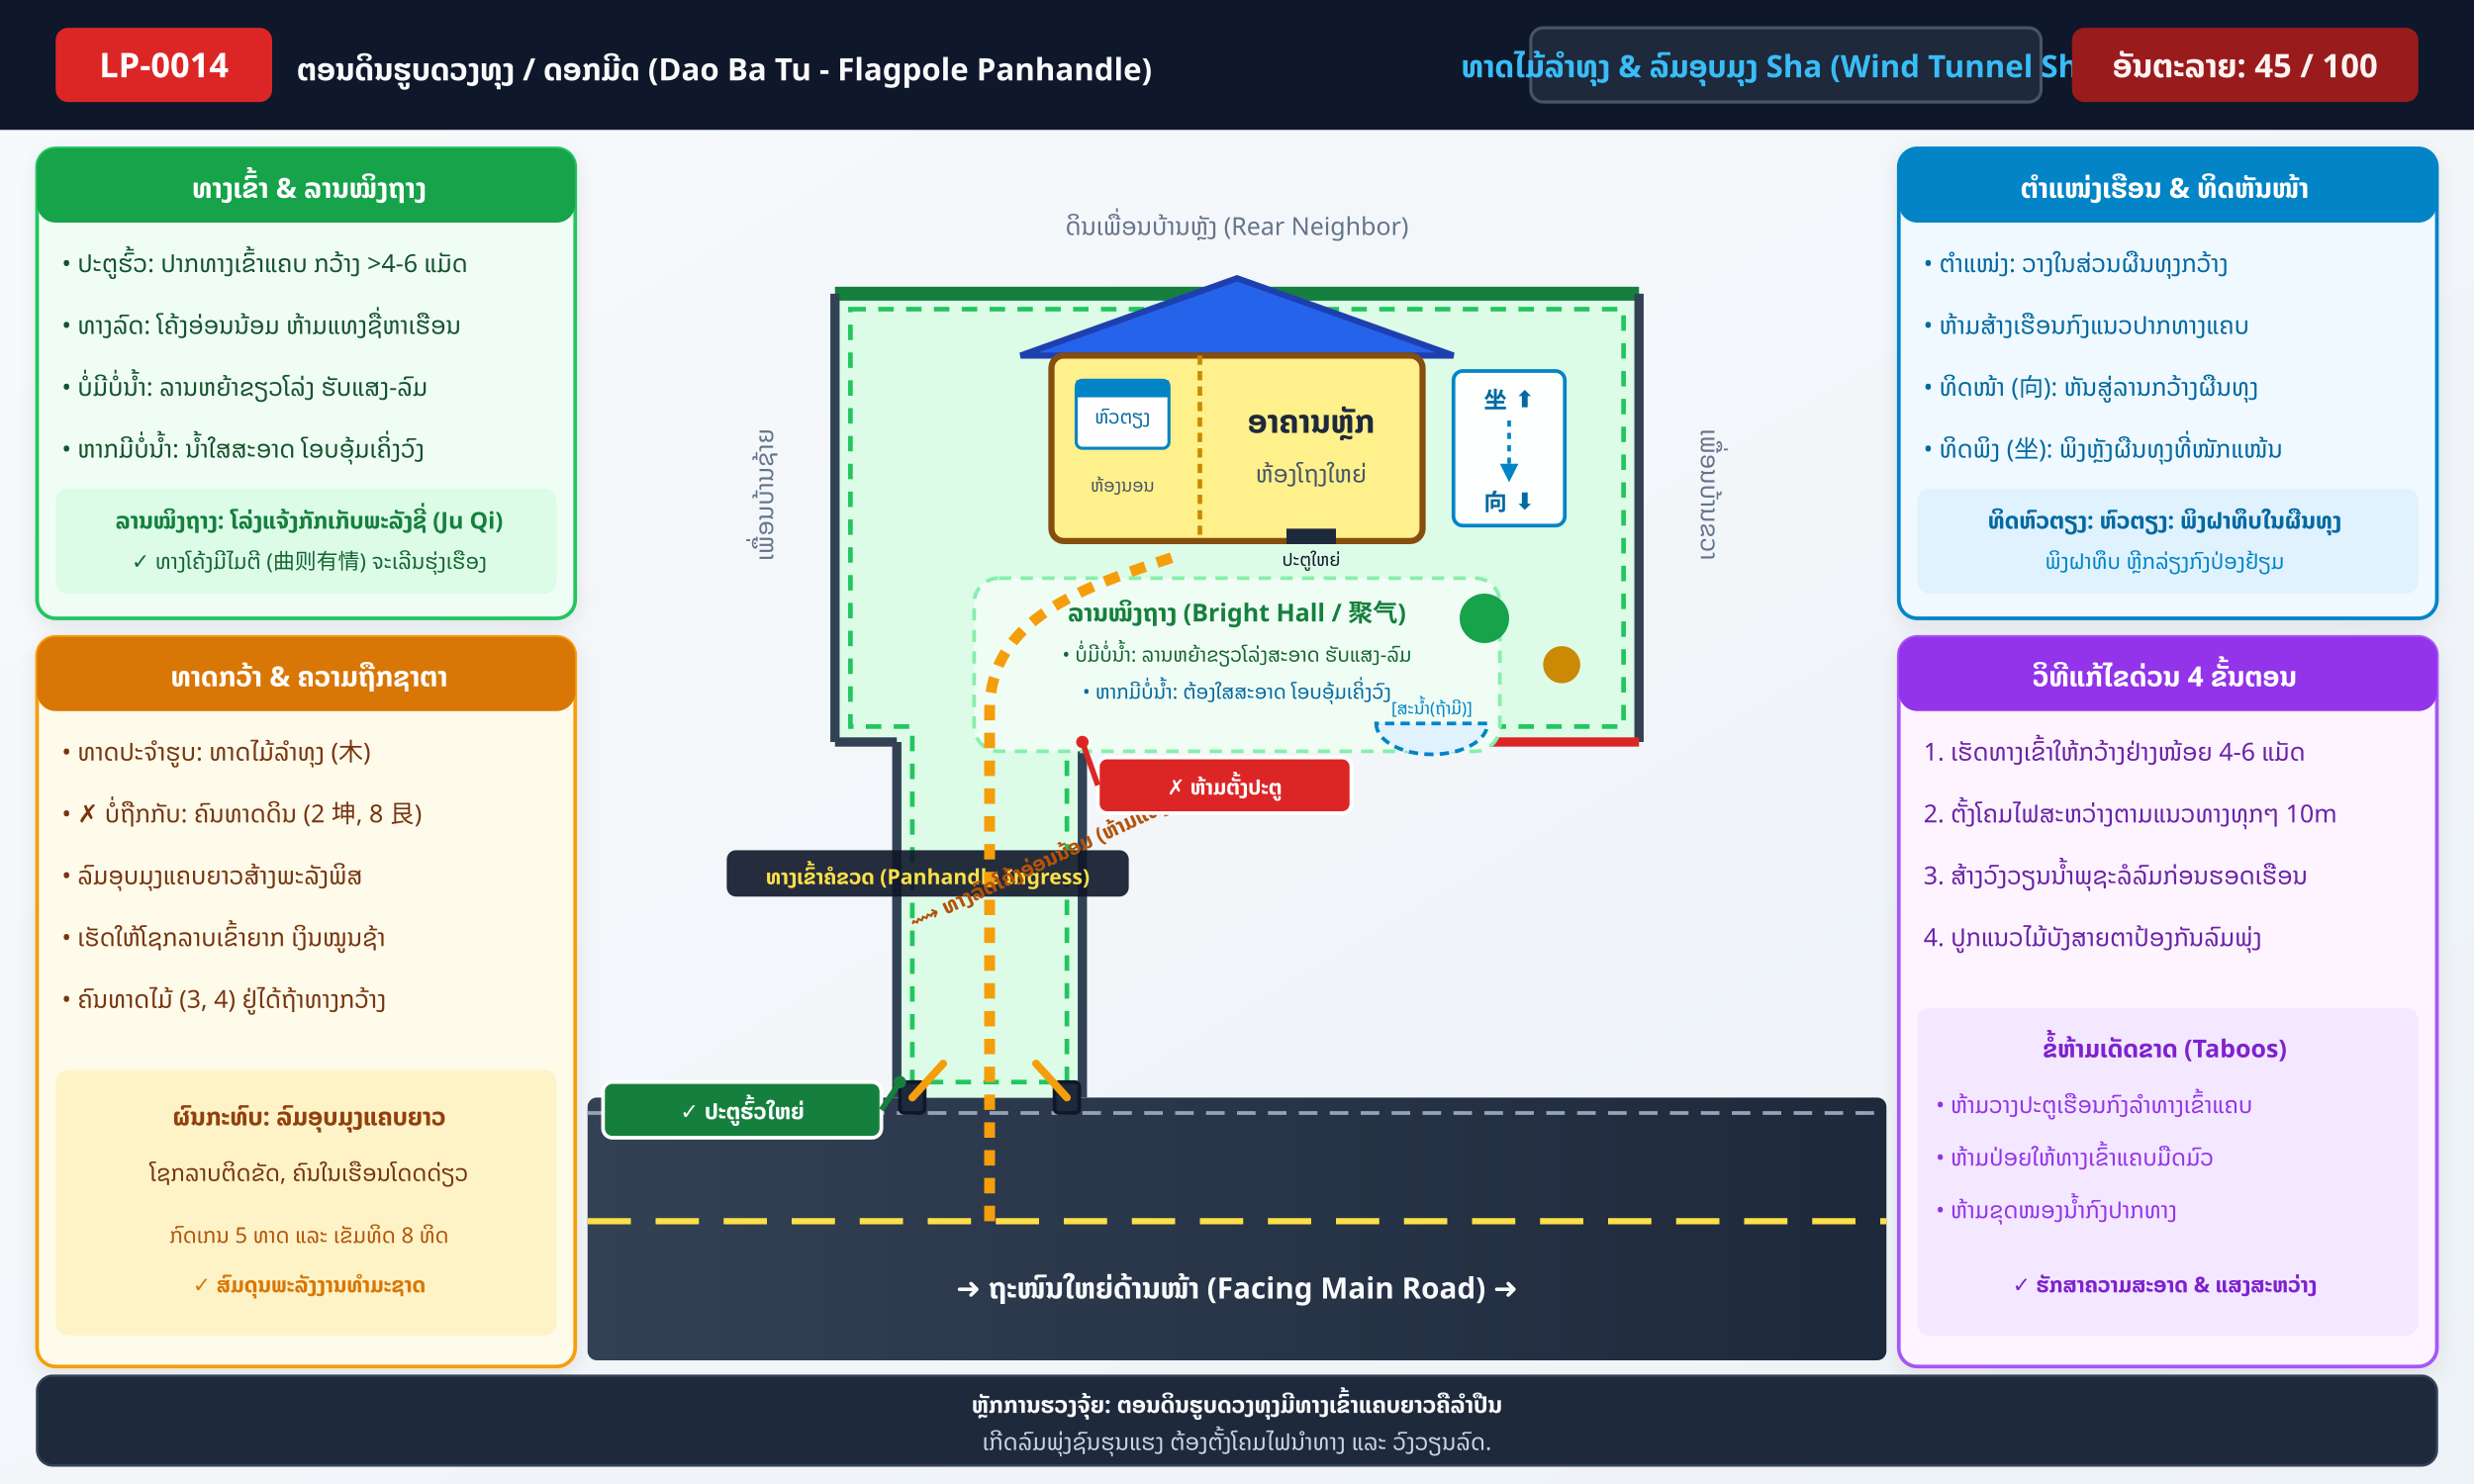
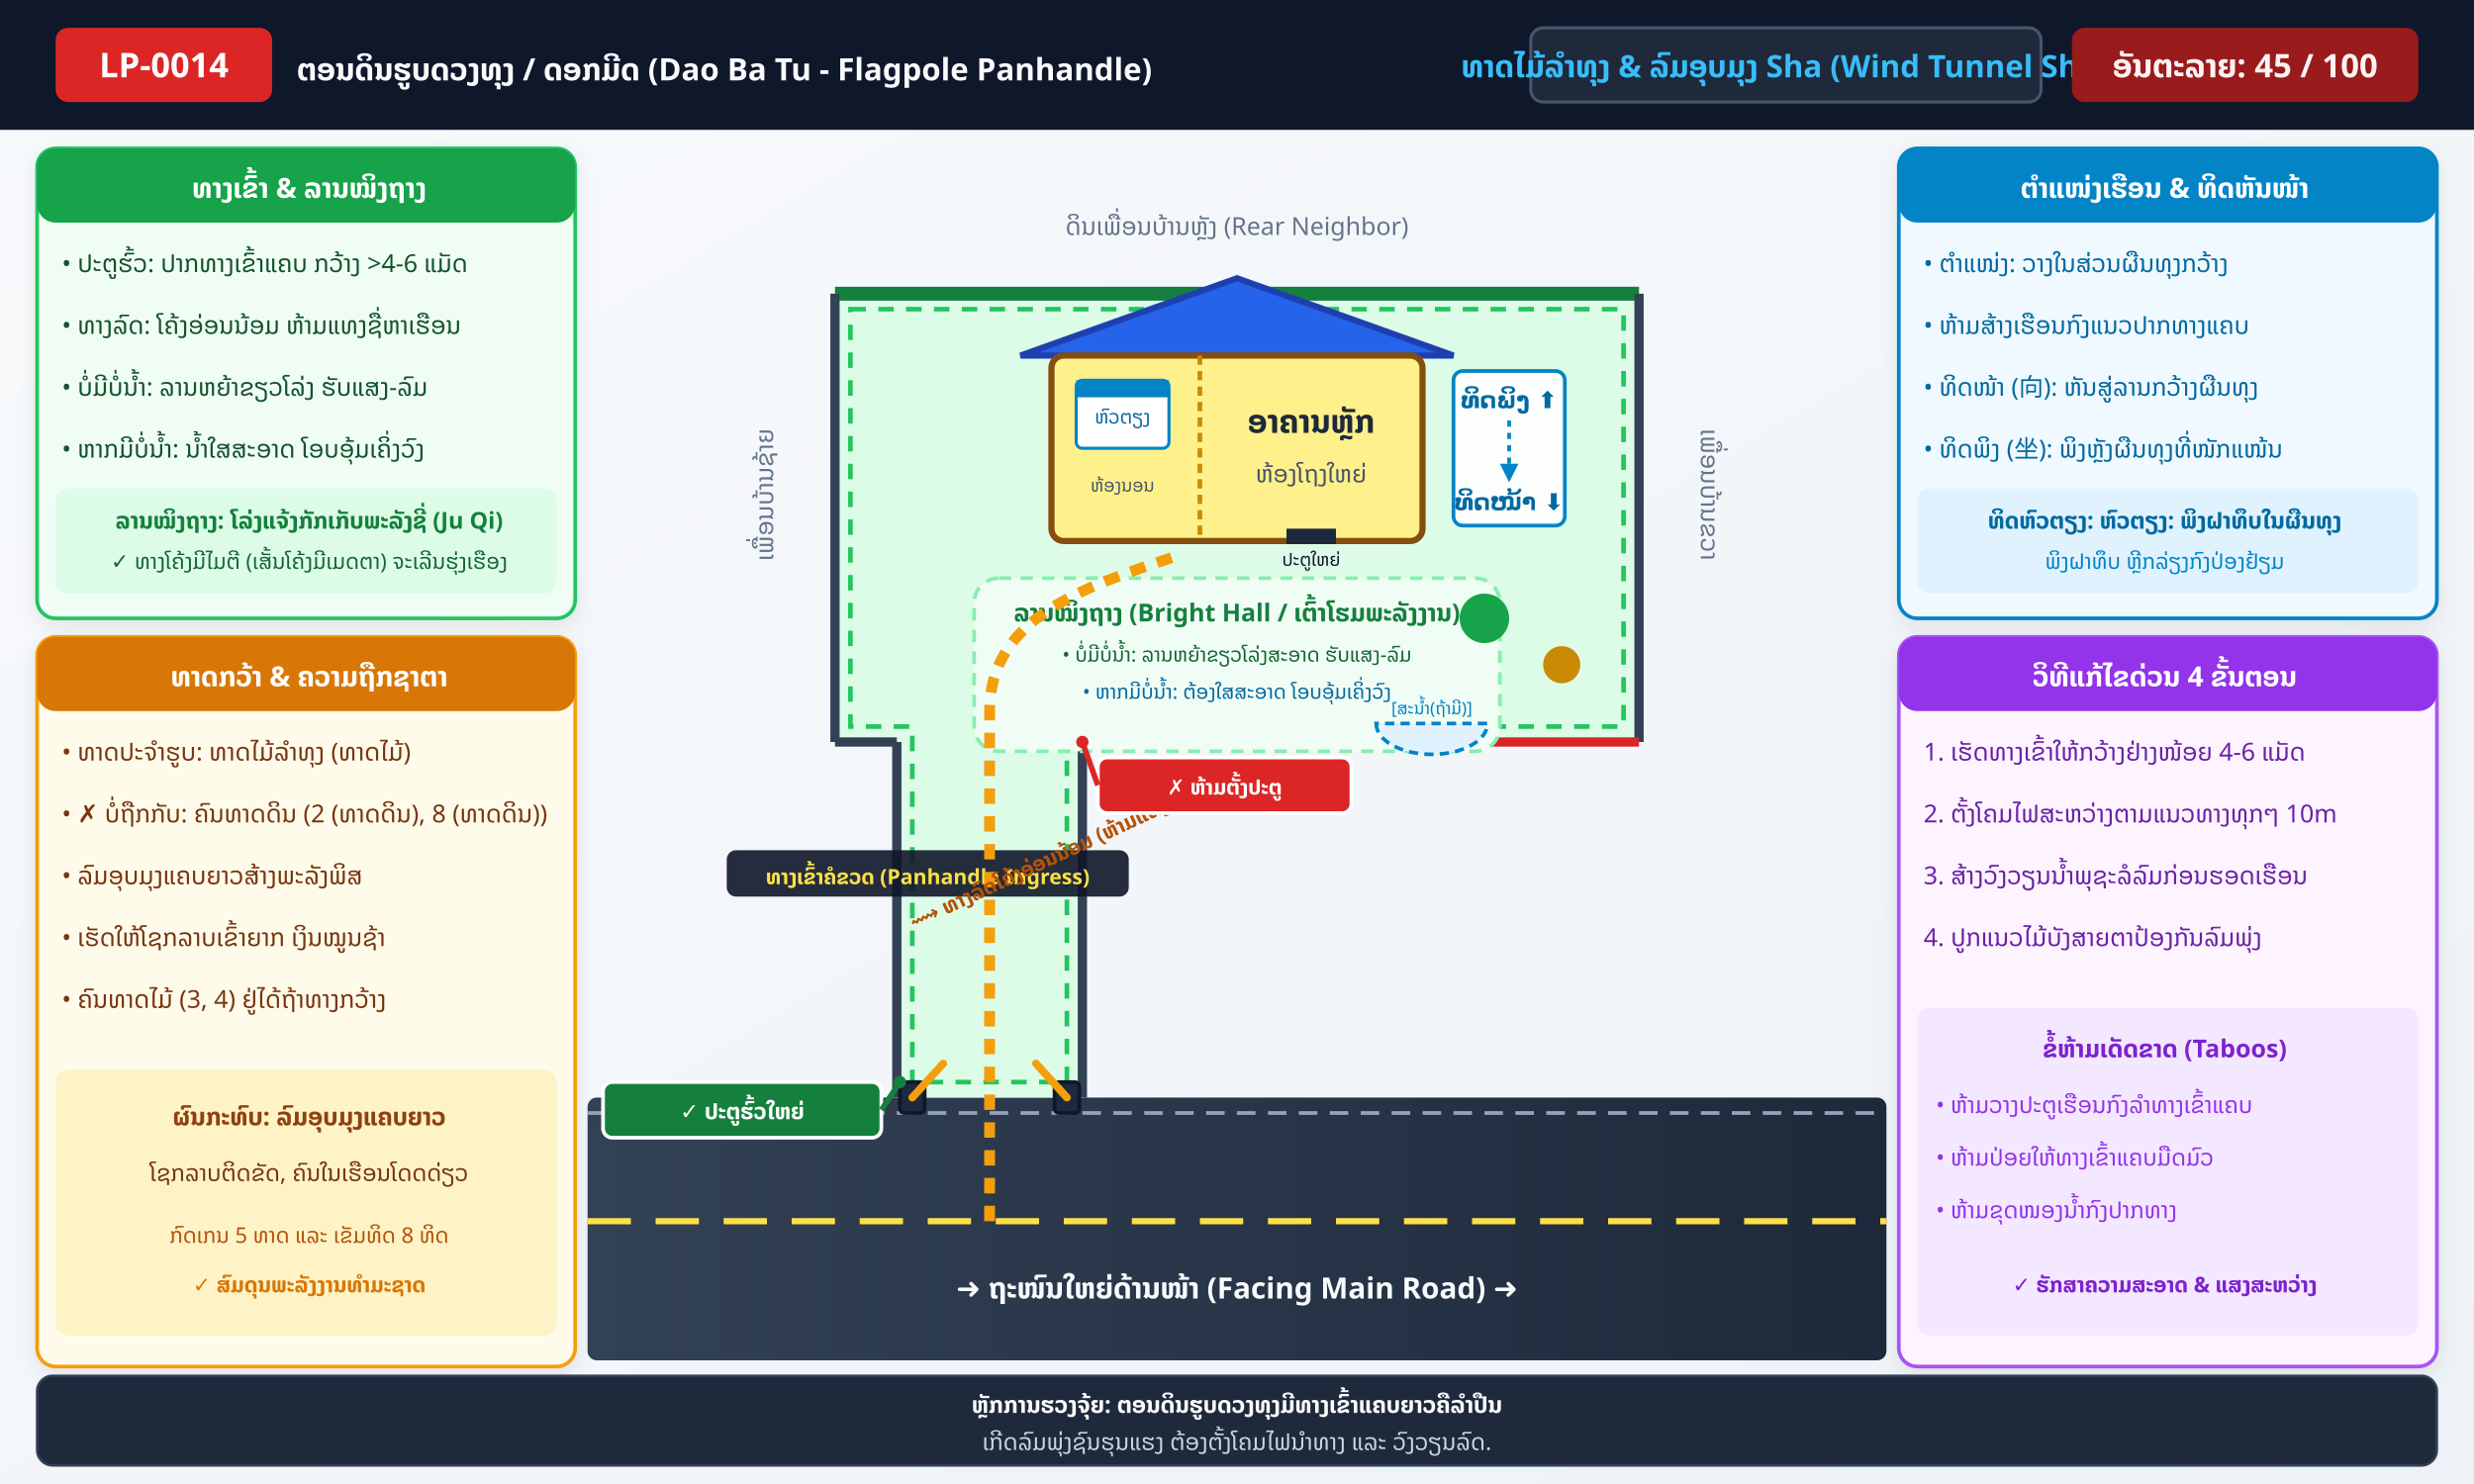
<svg xmlns="http://www.w3.org/2000/svg" viewBox="0 0 800 480" width="800" height="480">
  <defs>
    <linearGradient id="bgGrad" x1="0%" y1="0%" x2="100%" y2="100%">
      <stop offset="0%" stop-color="#F8FAFC" />
      <stop offset="100%" stop-color="#EDF2F7" />
    </linearGradient>
    <linearGradient id="roadGrad" x1="0%" y1="0%" x2="100%" y2="0%">
      <stop offset="0%" stop-color="#334155" />
      <stop offset="100%" stop-color="#1E293B" />
    </linearGradient>
    <filter id="shadow" x="-5%" y="-5%" width="110%" height="110%">
      <feDropShadow dx="0" dy="2" stdDeviation="3" flood-opacity="0.08" />
    </filter>
  </defs>
  <rect width="800" height="480" fill="url(#bgGrad)" />
  <rect x="0" y="0" width="800" height="42" fill="#0F172A" />
  <rect x="18" y="9" width="70" height="24" rx="4" fill="#DC2626" />
  <text x="53" y="25" font-family="'Segoe UI', sans-serif" font-weight="bold" font-size="11" fill="#FFFFFF" text-anchor="middle">LP-0014</text>
  <text x="96" y="26" font-family="'Noto Sans Lao', 'Segoe UI', sans-serif" font-weight="bold" font-size="10" fill="#F8FAFC">ຕອນດິນຮູບດວງທຸງ / ດອກມີດ (Dao Ba Tu - Flagpole Panhandle)</text>
  <rect x="495" y="9" width="165" height="24" rx="4" fill="#1E293B" stroke="#475569" stroke-width="1" />
  <text x="577" y="25" font-family="'Noto Sans Lao', 'Segoe UI', sans-serif" font-weight="bold" font-size="10" fill="#38BDF8" text-anchor="middle">ທາດໄມ້ລຳທຸງ &amp; ລົມອຸບມຸງ Sha (Wind Tunnel Sha)</text>
  <rect x="670" y="9" width="112" height="24" rx="4" fill="#991B1B" />
  <text x="726" y="25" font-family="'Noto Sans Lao', 'Segoe UI', sans-serif" font-weight="bold" font-size="10.5" fill="#FEF2F2" text-anchor="middle">ອັນຕະລາຍ: 45 / 100</text>
  <rect x="12" y="48" width="174" height="152" rx="6" fill="#F0FDF4" stroke="#22C55E" stroke-width="1.2" filter="url(#shadow)" />
  <rect x="12" y="48" width="174" height="24" rx="6" fill="#16A34A" />
  <text x="100" y="64" font-family="'Noto Sans Lao', 'Segoe UI', sans-serif" font-weight="bold" font-size="9" fill="#FFFFFF" text-anchor="middle">ທາງເຂົ້າ &amp; ລານໝິງຖາງ</text>
  <text x="20" y="88" font-family="'Noto Sans Lao', 'Segoe UI', sans-serif" font-size="8" fill="#14532D">• ປະຕູຮົ້ວ: ປາກທາງເຂົ້າແຄບ ກວ້າງ &gt;4-6 ແມັດ</text>
  <text x="20" y="108" font-family="'Noto Sans Lao', 'Segoe UI', sans-serif" font-size="8" fill="#14532D">• ທາງລົດ: ໂຄ້ງອ່ອນນ້ອມ ຫ້າມແທງຊື່ຫາເຮືອນ</text>
  <text x="20" y="128" font-family="'Noto Sans Lao', 'Segoe UI', sans-serif" font-size="8" fill="#14532D">• ບໍ່ມີບໍ່ນ້ຳ: ລານຫຍ້າຂຽວໂລ່ງ ຮັບແສງ-ລົມ</text>
  <text x="20" y="148" font-family="'Noto Sans Lao', 'Segoe UI', sans-serif" font-size="8" fill="#14532D">• ຫາກມີບໍ່ນ້ຳ: ນ້ຳໃສສະອາດ ໂອບອຸ້ມເຄິ່ງວົງ</text>
  <rect x="18" y="158" width="162" height="34" rx="4" fill="#DCFCE7" />
  <text x="100" y="171" font-family="'Noto Sans Lao', 'Segoe UI', sans-serif" font-weight="bold" font-size="7.5" fill="#15803D" text-anchor="middle">ລານໝິງຖາງ: ໂລ່ງແຈ້ງກັກເກັບພະລັງຊີ່ (Ju Qi)</text>
-   <text x="100" y="184" font-family="'Noto Sans Lao', 'Segoe UI', sans-serif" font-size="7" fill="#166534" text-anchor="middle">✓ ທາງໂຄ້ງມີໄມຕີ (曲则有情) ຈະເລີນຮຸ່ງເຮືອງ</text>
+   <text x="100" y="184" font-family="'Noto Sans Lao', 'Segoe UI', sans-serif" font-size="7" fill="#166534" text-anchor="middle">✓ ທາງໂຄ້ງມີໄມຕີ (ເສັ້ນໂຄ້ງມີເມດຕາ) ຈະເລີນຮຸ່ງເຮືອງ</text>
  <rect x="12" y="206" width="174" height="236" rx="6" fill="#FFFBEB" stroke="#F59E0B" stroke-width="1.2" filter="url(#shadow)" />
  <rect x="12" y="206" width="174" height="24" rx="6" fill="#D97706" />
  <text x="100" y="222" font-family="'Noto Sans Lao', 'Segoe UI', sans-serif" font-weight="bold" font-size="9" fill="#FFFFFF" text-anchor="middle">ທາດກວ້າ &amp; ຄວາມຖືກຊາຕາ</text>
-   <text x="20" y="246" font-family="'Noto Sans Lao', 'Segoe UI', sans-serif" font-size="8" fill="#78350F">• ທາດປະຈຳຮູບ: ທາດໄມ້ລຳທຸງ (木)</text>
-   <text x="20" y="266" font-family="'Noto Sans Lao', 'Segoe UI', sans-serif" font-size="8" fill="#78350F">• ✗ ບໍ່ຖືກກັບ: ຄົນທາດດິນ (2 坤, 8 艮)</text>
+   <text x="20" y="246" font-family="'Noto Sans Lao', 'Segoe UI', sans-serif" font-size="8" fill="#78350F">• ທາດປະຈຳຮູບ: ທາດໄມ້ລຳທຸງ (ທາດໄມ້)</text>
+   <text x="20" y="266" font-family="'Noto Sans Lao', 'Segoe UI', sans-serif" font-size="8" fill="#78350F">• ✗ ບໍ່ຖືກກັບ: ຄົນທາດດິນ (2 (ທາດດິນ), 8 (ທາດດິນ))</text>
  <text x="20" y="286" font-family="'Noto Sans Lao', 'Segoe UI', sans-serif" font-size="8" fill="#78350F">• ລົມອຸບມຸງແຄບຍາວສ້າງພະລັງພິສ</text>
  <text x="20" y="306" font-family="'Noto Sans Lao', 'Segoe UI', sans-serif" font-size="8" fill="#78350F">• ເຮັດໃຫ້ໂຊກລາບເຂົ້າຍາກ ເງິນໝູນຊ້າ</text>
  <text x="20" y="326" font-family="'Noto Sans Lao', 'Segoe UI', sans-serif" font-size="8" fill="#78350F">• ຄົນທາດໄມ້ (3, 4) ຢູ່ໄດ້ຖ້າທາງກວ້າງ</text>
  <rect x="18" y="346" width="162" height="86" rx="4" fill="#FEF3C7" />
  <text x="100" y="364" font-family="'Noto Sans Lao', 'Segoe UI', sans-serif" font-weight="bold" font-size="8" fill="#92400E" text-anchor="middle">ຜົນກະທົບ: ລົມອຸບມຸງແຄບຍາວ</text>
  <text x="100" y="382" font-family="'Noto Sans Lao', 'Segoe UI', sans-serif" font-size="7.5" fill="#78350F" text-anchor="middle">ໂຊກລາບຕິດຂັດ, ຄົນໃນເຮືອນໂດດດ່ຽວ</text>
  <text x="100" y="402" font-family="'Noto Sans Lao', 'Segoe UI', sans-serif" font-size="7" fill="#B45309" text-anchor="middle">ກົດເກນ 5 ທາດ ແລະ ເຂັມທິດ 8 ທິດ</text>
  <text x="100" y="418" font-family="'Noto Sans Lao', 'Segoe UI', sans-serif" font-weight="bold" font-size="7" fill="#D97706" text-anchor="middle">✓ ສົມດຸນພະລັງງານທຳມະຊາດ</text>
  <rect x="614" y="48" width="174" height="152" rx="6" fill="#F0F9FF" stroke="#0284C7" stroke-width="1.2" filter="url(#shadow)" />
  <rect x="614" y="48" width="174" height="24" rx="6" fill="#0284C7" />
  <text x="700" y="64" font-family="'Noto Sans Lao', 'Segoe UI', sans-serif" font-weight="bold" font-size="9" fill="#FFFFFF" text-anchor="middle">ຕຳແໜ່ງເຮືອນ &amp; ທິດຫັນໜ້າ</text>
  <text x="622" y="88" font-family="'Noto Sans Lao', 'Segoe UI', sans-serif" font-size="8" fill="#0369A1">• ຕຳແໜ່ງ: ວາງໃນສ່ວນຜືນທຸງກວ້າງ</text>
  <text x="622" y="108" font-family="'Noto Sans Lao', 'Segoe UI', sans-serif" font-size="8" fill="#0369A1">• ຫ້າມສ້າງເຮືອນກົງແນວປາກທາງແຄບ</text>
  <text x="622" y="128" font-family="'Noto Sans Lao', 'Segoe UI', sans-serif" font-size="8" fill="#0369A1">• ທິດໜ້າ (向): ຫັນສູ່ລານກວ້າງຜືນທຸງ</text>
  <text x="622" y="148" font-family="'Noto Sans Lao', 'Segoe UI', sans-serif" font-size="8" fill="#0369A1">• ທິດພິງ (坐): ພິງຫຼັງຜືນທຸງທີ່ໜັກແໜ້ນ</text>
  <rect x="620" y="158" width="162" height="34" rx="4" fill="#E0F2FE" />
  <text x="700" y="171" font-family="'Noto Sans Lao', 'Segoe UI', sans-serif" font-weight="bold" font-size="7.5" fill="#0369A1" text-anchor="middle">ທິດຫົວຕຽງ: ຫົວຕຽງ: ພິງຝາທຶບໃນຜືນທຸງ</text>
  <text x="700" y="184" font-family="'Noto Sans Lao', 'Segoe UI', sans-serif" font-size="7" fill="#0284C7" text-anchor="middle">ພິງຝາທຶບ ຫຼີກລ່ຽງກົງປ່ອງຢ້ຽມ</text>
  <rect x="614" y="206" width="174" height="236" rx="6" fill="#FDF4FF" stroke="#A855F7" stroke-width="1.2" filter="url(#shadow)" />
  <rect x="614" y="206" width="174" height="24" rx="6" fill="#9333EA" />
  <text x="700" y="222" font-family="'Noto Sans Lao', 'Segoe UI', sans-serif" font-weight="bold" font-size="9" fill="#FFFFFF" text-anchor="middle">ວິທີແກ້ໄຂດ່ວນ 4 ຂັ້ນຕອນ</text>
  <text x="622" y="246" font-family="'Noto Sans Lao', 'Segoe UI', sans-serif" font-size="8" fill="#6B21A8">1. ເຮັດທາງເຂົ້າໃຫ້ກວ້າງຢ່າງໜ້ອຍ 4-6 ແມັດ</text>
  <text x="622" y="266" font-family="'Noto Sans Lao', 'Segoe UI', sans-serif" font-size="8" fill="#6B21A8">2. ຕັ້ງໂຄມໄຟສະຫວ່າງຕາມແນວທາງທຸກໆ 10m</text>
  <text x="622" y="286" font-family="'Noto Sans Lao', 'Segoe UI', sans-serif" font-size="8" fill="#6B21A8">3. ສ້າງວົງວຽນນ້ຳພຸຊະລໍລົມກ່ອນຮອດເຮືອນ</text>
  <text x="622" y="306" font-family="'Noto Sans Lao', 'Segoe UI', sans-serif" font-size="8" fill="#6B21A8">4. ປູກແນວໄມ້ບັງສາຍຕາປ້ອງກັນລົມພຸ່ງ</text>
  <rect x="620" y="326" width="162" height="106" rx="4" fill="#F3E8FF" />
  <text x="700" y="342" font-family="'Noto Sans Lao', 'Segoe UI', sans-serif" font-weight="bold" font-size="8" fill="#7E22CE" text-anchor="middle">ຂໍ້ຫ້າມເດັດຂາດ (Taboos)</text>
  <text x="626" y="360" font-family="'Noto Sans Lao', 'Segoe UI', sans-serif" font-size="7.5" fill="#9333EA">• ຫ້າມວາງປະຕູເຮືອນກົງລຳທາງເຂົ້າແຄບ</text>
  <text x="626" y="377" font-family="'Noto Sans Lao', 'Segoe UI', sans-serif" font-size="7.5" fill="#9333EA">• ຫ້າມປ່ອຍໃຫ້ທາງເຂົ້າແຄບມືດມົວ</text>
  <text x="626" y="394" font-family="'Noto Sans Lao', 'Segoe UI', sans-serif" font-size="7.5" fill="#9333EA">• ຫ້າມຂຸດໜອງນ້ຳກົງປາກທາງ</text>
  <text x="700" y="418" font-family="'Noto Sans Lao', 'Segoe UI', sans-serif" font-weight="bold" font-size="7" fill="#7E22CE" text-anchor="middle">✓ ຮັກສາຄວາມສະອາດ &amp; ແສງສະຫວ່າງ</text>
  <rect x="190" y="355" width="420" height="85" fill="url(#roadGrad)" rx="3" />
  <line x1="190" y1="395" x2="610" y2="395" stroke="#FDE047" stroke-width="2" stroke-dasharray="14,8" />
  <line x1="190" y1="360" x2="610" y2="360" stroke="#94A3B8" stroke-width="1.2" stroke-dasharray="6,4" />
  <text x="400" y="420" font-family="'Noto Sans Lao', 'Segoe UI', sans-serif" font-weight="bold" font-size="9.5" fill="#F8FAFC" text-anchor="middle">➜ ຖະໜົນໃຫຍ່ດ້ານໜ້າ (Facing Main Road) ➜</text>
  <g>
    <text x="400" y="76" font-family="'Noto Sans Lao', 'Segoe UI', sans-serif" font-size="8" fill="#64748B" text-anchor="middle">ດິນເພື່ອນບ້ານຫຼັງ (Rear Neighbor)</text>
    <text x="250" y="160" font-family="'Noto Sans Lao', 'Segoe UI', sans-serif" font-size="8" fill="#64748B" text-anchor="middle" transform="rotate(-90 250 160)">ເພື່ອນບ້ານຊ້າຍ</text>
    <text x="550" y="160" font-family="'Noto Sans Lao', 'Segoe UI', sans-serif" font-size="8" fill="#64748B" text-anchor="middle" transform="rotate(90 550 160)">ເພື່ອນບ້ານຂວາ</text>
    <path d="M 270 95 L 530 95 L 530 240 L 350 240 L 350 355 L 290 355 L 290 240 L 270 240 Z" fill="#DCFCE7" />
    <path d="M 275 100 L 525 100 L 525 235 L 345 235 L 345 350 L 295 350 L 295 235 L 275 235 Z" fill="none" stroke="#22C55E" stroke-width="1.5" stroke-dasharray="5,4" />
    <line x1="270" y1="95" x2="530" y2="95" stroke="#15803D" stroke-width="4.5" />
    <line x1="270" y1="95" x2="270" y2="240" stroke="#334155" stroke-width="3" />
    <line x1="270" y1="240" x2="290" y2="240" stroke="#334155" stroke-width="3" />
    <line x1="290" y1="240" x2="290" y2="355" stroke="#334155" stroke-width="3" />
    <line x1="530" y1="95" x2="530" y2="240" stroke="#334155" stroke-width="3" />
    <line x1="530" y1="240" x2="350" y2="240" stroke="#DC2626" stroke-width="3" />
    <line x1="350" y1="240" x2="350" y2="355" stroke="#334155" stroke-width="3" />
    <rect x="235" y="275" width="130" height="15" rx="3" fill="#0F172A" fill-opacity="0.9" />
    <text x="300" y="286" font-family="'Noto Sans Lao', 'Segoe UI', sans-serif" font-weight="bold" font-size="6.8" fill="#FDE047" text-anchor="middle">ທາງເຂົ້າຄໍຂວດ (Panhandle Ingress)</text>
    <polygon points="330,115 400,90 470,115" fill="#2563EB" stroke="#1E40AF" stroke-width="2" />
    <rect x="340" y="115" width="120" height="60" fill="#FEF08A" stroke="#854D0E" stroke-width="2" rx="4" />
    <line x1="388" y1="115" x2="388" y2="175" stroke="#CA8A04" stroke-width="1.5" stroke-dasharray="3,2" />
    <rect x="348" y="123" width="30" height="22" rx="2" fill="#FFFFFF" stroke="#0284C7" stroke-width="1" />
    <rect x="348" y="123" width="30" height="5.5" fill="#0284C7" />
    <text x="363" y="137" font-family="'Noto Sans Lao', 'Segoe UI', sans-serif" font-size="6.2" fill="#0369A1" text-anchor="middle">ຫົວຕຽງ</text>
    <text x="363" y="159" font-family="'Noto Sans Lao', 'Segoe UI', sans-serif" font-size="5.8" fill="#475569" text-anchor="middle">ຫ້ອງນອນ</text>
    <text x="424" y="140" font-family="'Noto Sans Lao', 'Segoe UI', sans-serif" font-weight="bold" font-size="10.5" fill="#1E293B" text-anchor="middle">ອາຄານຫຼັກ</text>
    <text x="424" y="156" font-family="'Noto Sans Lao', 'Segoe UI', sans-serif" font-size="7.8" fill="#475569" text-anchor="middle">ຫ້ອງໂຖງໃຫຍ່</text>
    <rect x="416" y="171" width="16" height="5" fill="#1E293B" />
    <text x="424" y="183" font-family="'Noto Sans Lao', 'Segoe UI', sans-serif" font-size="5.8" fill="#0F172A" text-anchor="middle">ປະຕູໃຫຍ່</text>
    <g transform="translate(470, 120)">
      <rect x="0" y="0" width="36" height="50" rx="3" fill="#FFFFFF" fill-opacity="0.92" stroke="#0284C7" stroke-width="1.2" />
-       <text x="18" y="12" font-family="'Segoe UI', sans-serif" font-weight="bold" font-size="7.5" fill="#0369A1" text-anchor="middle">坐 ⬆</text>
+       <text x="18" y="12" font-family="'Segoe UI', sans-serif" font-weight="bold" font-size="7.5" fill="#0369A1" text-anchor="middle">ທິດພິງ ⬆</text>
      <line x1="18" y1="16" x2="18" y2="34" stroke="#0284C7" stroke-width="1.2" stroke-dasharray="2,2" />
      <polygon points="18,36 15,30 21,30" fill="#0284C7" />
-       <text x="18" y="45" font-family="'Segoe UI', sans-serif" font-weight="bold" font-size="7.5" fill="#0369A1" text-anchor="middle">向 ⬇</text>
+       <text x="18" y="45" font-family="'Segoe UI', sans-serif" font-weight="bold" font-size="7.5" fill="#0369A1" text-anchor="middle">ທິດໜ້າ ⬇</text>
    </g>
    <rect x="315" y="187" width="170" height="56" rx="8" fill="#F0FDF4" stroke="#86EFAC" stroke-width="1.2" stroke-dasharray="4,3" />
-     <text x="400" y="201" font-family="'Noto Sans Lao', 'Segoe UI', sans-serif" font-weight="bold" font-size="8" fill="#15803D" text-anchor="middle">ລານໝິງຖາງ (Bright Hall / 聚气)</text>
+     <text x="400" y="201" font-family="'Noto Sans Lao', 'Segoe UI', sans-serif" font-weight="bold" font-size="8" fill="#15803D" text-anchor="middle">ລານໝິງຖາງ (Bright Hall / ເຕົ້າໂຮມພະລັງງານ)</text>
    <text x="400" y="214" font-family="'Noto Sans Lao', 'Segoe UI', sans-serif" font-size="6.5" fill="#166534" text-anchor="middle">• ບໍ່ມີບໍ່ນ້ຳ: ລານຫຍ້າຂຽວໂລ່ງສະອາດ ຮັບແສງ-ລົມ</text>
    <text x="400" y="226" font-family="'Noto Sans Lao', 'Segoe UI', sans-serif" font-size="6.5" fill="#0369A1" text-anchor="middle">• ຫາກມີບໍ່ນ້ຳ: ຕ້ອງໃສສະອາດ ໂອບອຸ້ມເຄິ່ງວົງ</text>
    <path d="M 445 234 A 18 10 0 0 0 481 234 Z" fill="#E0F2FE" stroke="#0284C7" stroke-width="1.2" stroke-dasharray="3,2" />
    <text x="463" y="231" font-family="'Noto Sans Lao', 'Segoe UI', sans-serif" font-size="5.5" fill="#0284C7" text-anchor="middle">[ສະນ້ຳ(ຖ້າມີ)]</text>
    <rect x="291" y="350" width="8" height="10" rx="1.5" fill="#1E293B" stroke="#0F172A" stroke-width="1.2" />
    <rect x="341" y="350" width="8" height="10" rx="1.5" fill="#1E293B" stroke="#0F172A" stroke-width="1.2" />
    <line x1="295" y1="355" x2="305" y2="344" stroke="#F59E0B" stroke-width="2.5" stroke-linecap="round" />
    <line x1="345" y1="355" x2="335" y2="344" stroke="#F59E0B" stroke-width="2.5" stroke-linecap="round" />
    <path d="M 320 395 L 320 230 C 320 200 350 190 380 180" fill="none" stroke="#F59E0B" stroke-width="3.5" stroke-dasharray="5,4" />
    <text x="340" y="280" font-family="'Noto Sans Lao', 'Segoe UI', sans-serif" font-weight="bold" font-size="6.8" fill="#B45309" text-anchor="middle" transform="rotate(-25 340 280)">⟿ ທາງລົດໂຄ້ງອ່ອນນ້ອມ (ຫ້າມແທງຊື່)</text>
    <g transform="translate(195, 350)">
      <rect x="0" y="0" width="90" height="18" rx="3" fill="#15803D" stroke="#FFFFFF" stroke-width="1.2" />
      <text x="45" y="12" font-family="'Noto Sans Lao', 'Segoe UI', sans-serif" font-weight="bold" font-size="7.2" fill="#FFFFFF" text-anchor="middle">✓ ປະຕູຮົ້ວໃຫຍ່</text>
      <line x1="90" y1="9" x2="96" y2="0" stroke="#15803D" stroke-width="1.8" />
      <circle cx="96" cy="0" r="2" fill="#15803D" />
    </g>
    <g transform="translate(355, 245)">
      <rect x="0" y="0" width="82" height="18" rx="3" fill="#DC2626" stroke="#FFFFFF" stroke-width="1.2" />
      <text x="41" y="12" font-family="'Noto Sans Lao', 'Segoe UI', sans-serif" font-weight="bold" font-size="6.8" fill="#FFFFFF" text-anchor="middle">✗ ຫ້າມຕັ້ງປະຕູ</text>
      <line x1="0" y1="9" x2="-5" y2="-5" stroke="#DC2626" stroke-width="1.8" />
      <circle cx="-5" cy="-5" r="2" fill="#DC2626" />
    </g>
    <circle cx="480" cy="200" r="8" fill="#16A34A" />
    <circle cx="505" cy="215" r="6" fill="#CA8A04" />
  </g>
  <rect x="12" y="445" width="776" height="29" rx="5" fill="#1E293B" stroke="#334155" stroke-width="0.8" />
  <text x="400" y="457" font-family="'Noto Sans Lao', 'Segoe UI', sans-serif" font-weight="bold" font-size="7.5" fill="#F8FAFC" text-anchor="middle">ຫຼັກການຮວງຈຸ້ຍ: ຕອນດິນຮູບດວງທຸງມີທາງເຂົ້າແຄບຍາວຄືລຳປືນ</text>
  <text x="400" y="469" font-family="'Noto Sans Lao', 'Segoe UI', sans-serif" font-size="7.5" fill="#CBD5E1" text-anchor="middle">ເກີດລົມພຸ່ງຊົນຮຸນແຮງ ຕ້ອງຕັ້ງໂຄມໄຟນຳທາງ ແລະ ວົງວຽນລົດ.</text>
</svg>
